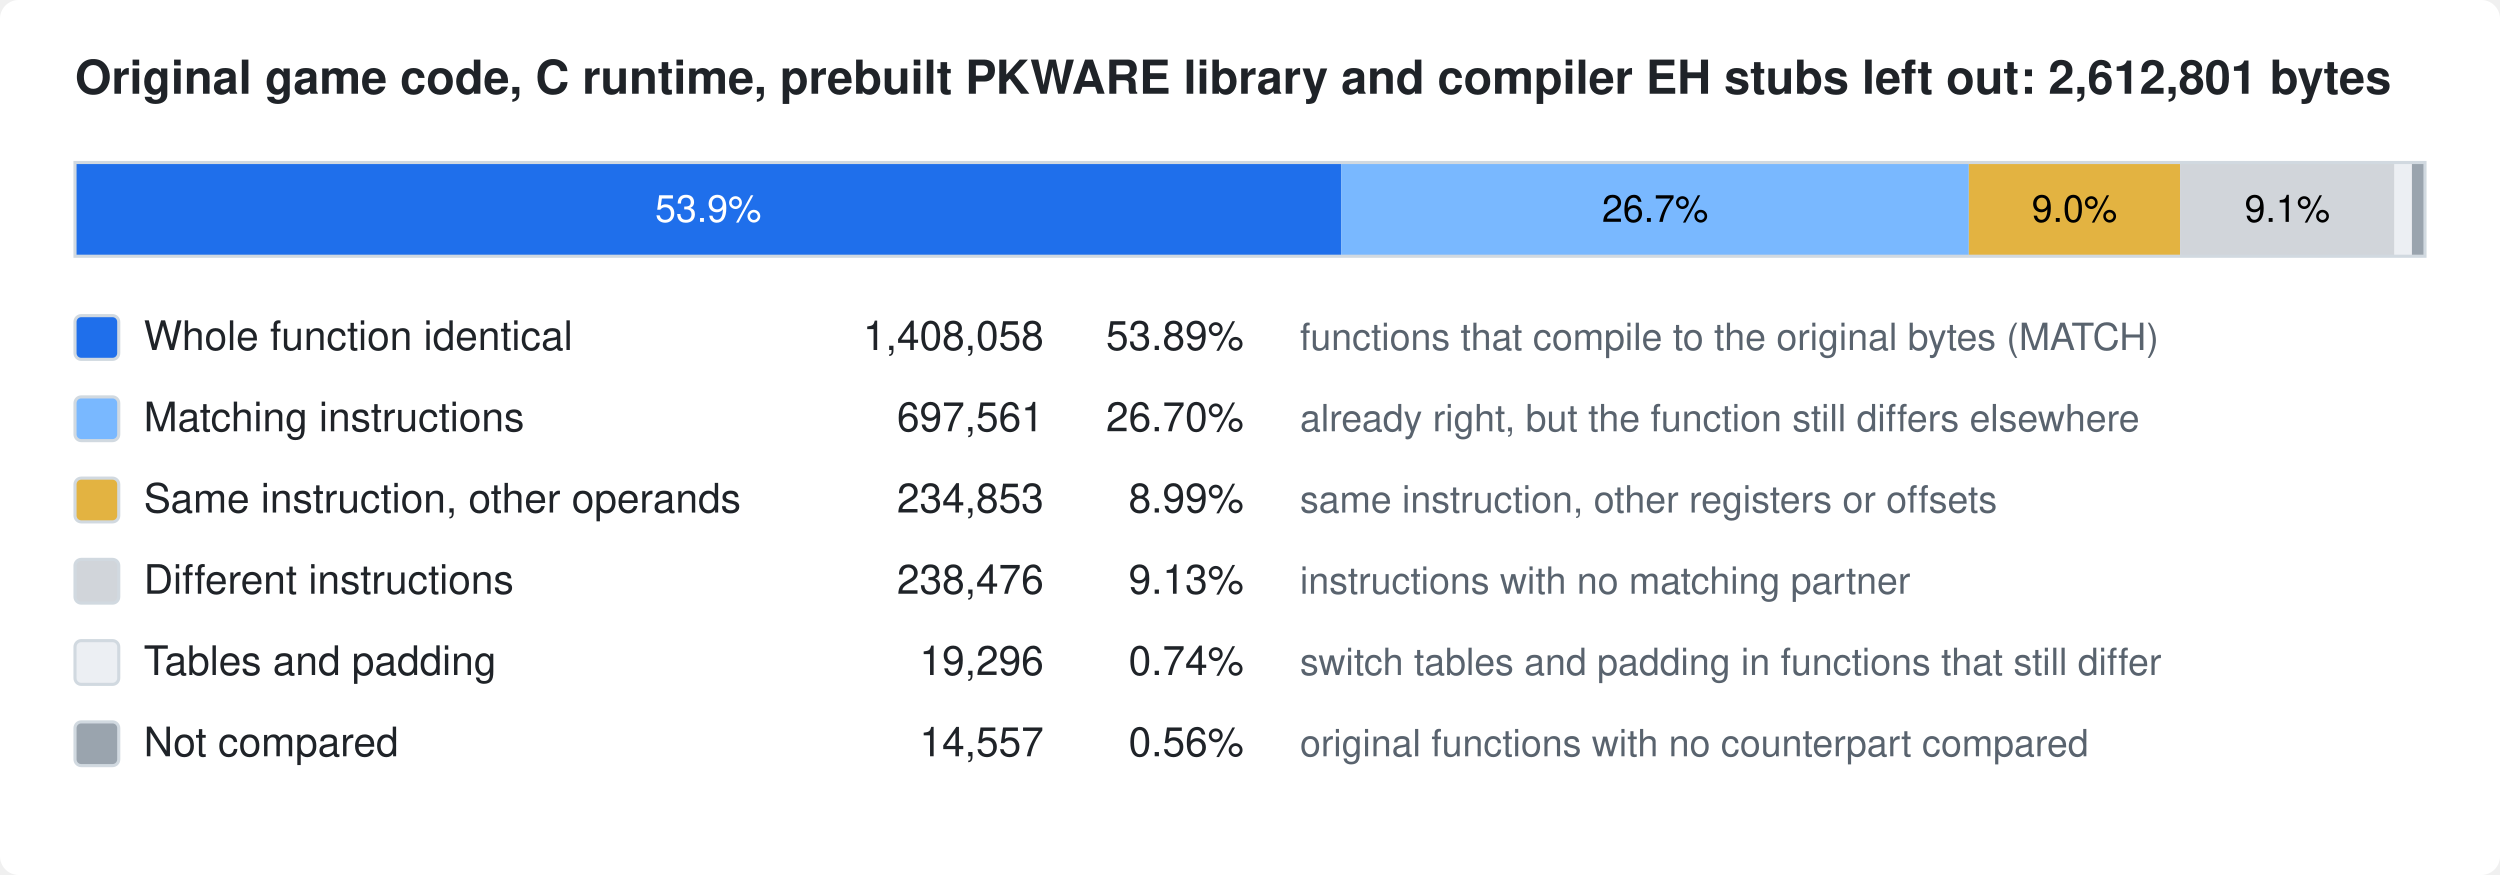
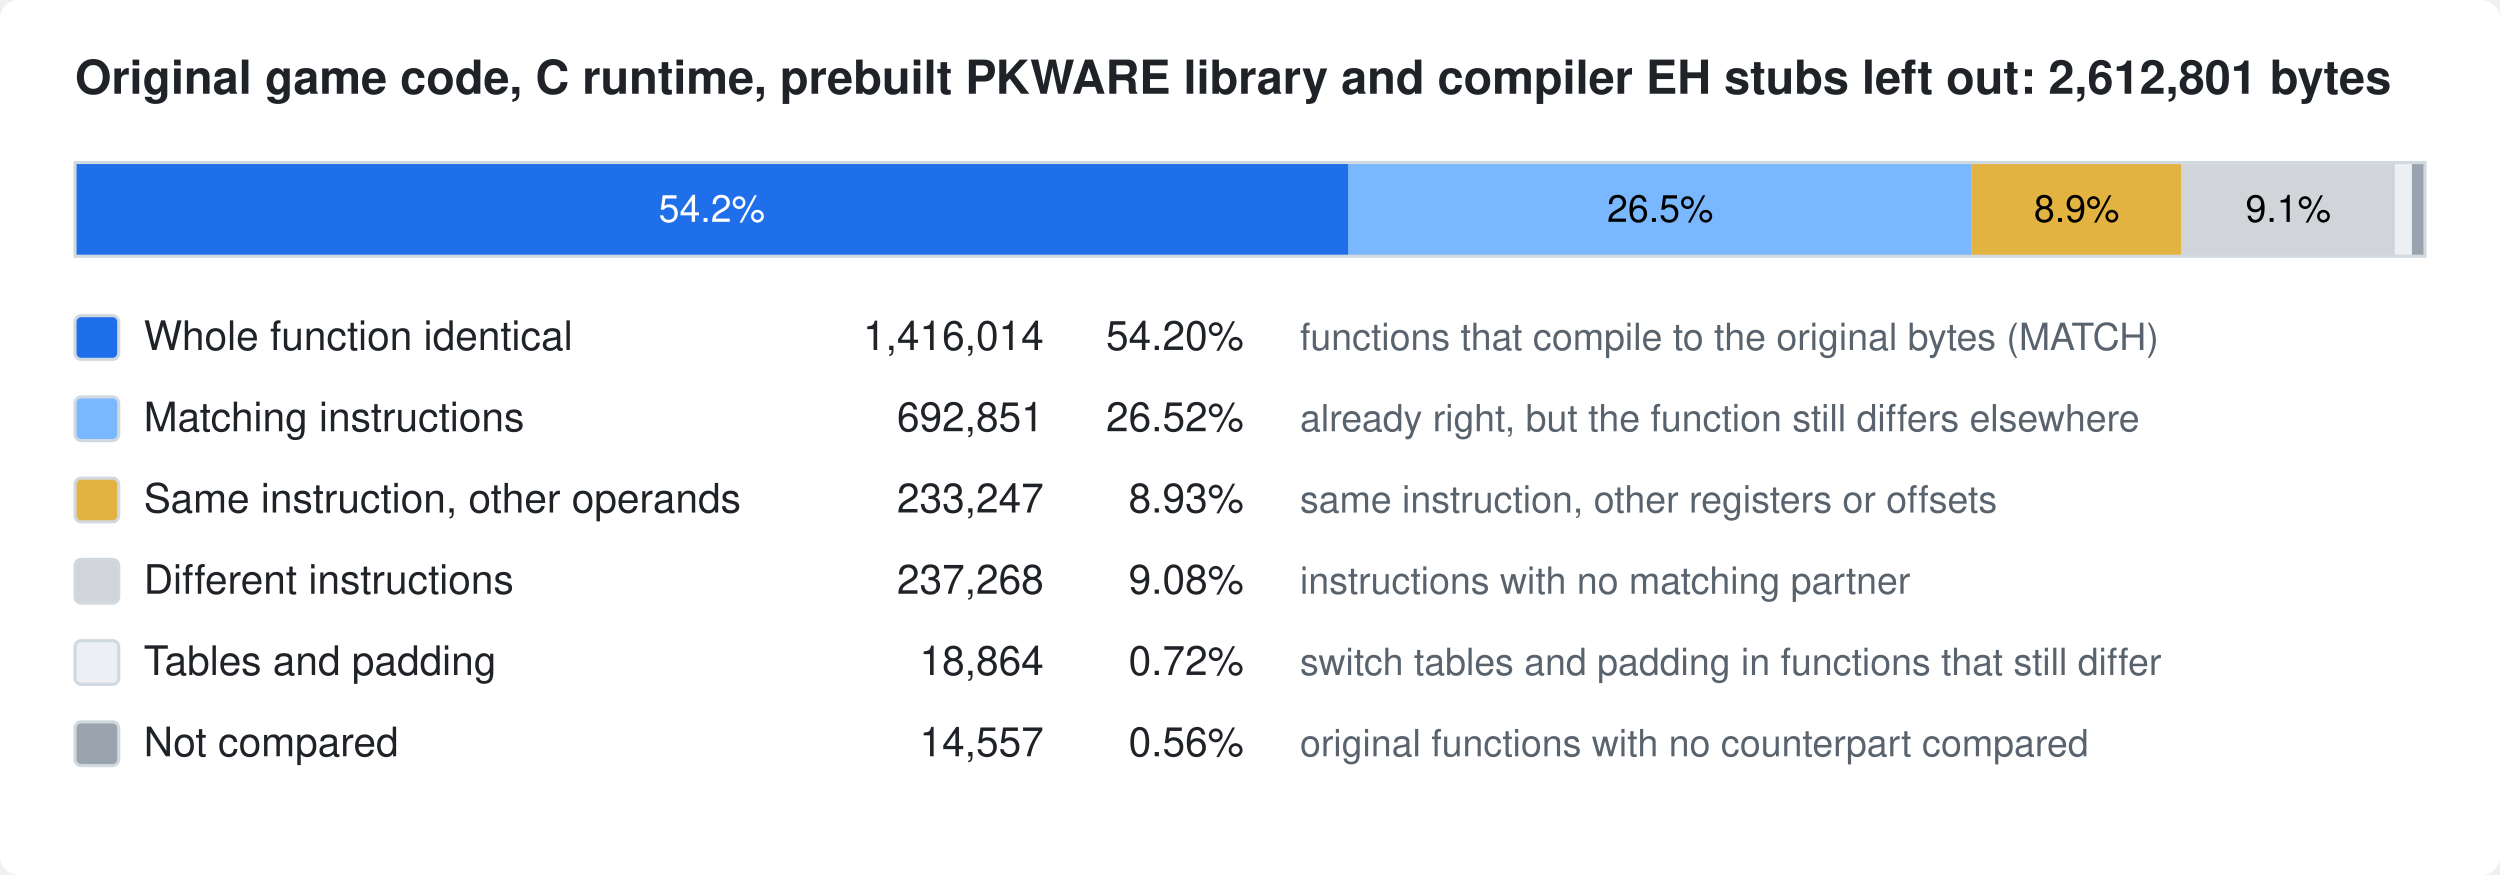
<svg xmlns="http://www.w3.org/2000/svg" width="800" height="280" viewBox="0 0 800 280" font-family="system-ui, -apple-system, Segoe UI, Helvetica, Arial, sans-serif">
  <rect width="800" height="280" rx="6" fill="#ffffff" />
  <text x="24" y="30" font-size="15" font-weight="600" fill="#1f2328">Original game code, C runtime, prebuilt PKWARE library and compiler EH stubs left out: 2,612,801 bytes</text>
-   <rect x="24.00" y="52" width="405.26" height="30" fill="#1f6feb" />
-   <text x="226.63" y="71" font-size="12" text-anchor="middle" fill="#ffffff">53.9%</text>
-   <rect x="429.26" y="52" width="200.77" height="30" fill="#79b8ff" />
-   <text x="529.64" y="71" font-size="12" text-anchor="middle" fill="#000000">26.7%</text>
-   <rect x="630.03" y="52" width="67.59" height="30" fill="#e3b341" />
-   <text x="663.82" y="71" font-size="12" text-anchor="middle" fill="#000000">9.0%</text>
-   <rect x="697.62" y="52" width="68.64" height="30" fill="#d1d5da" />
-   <text x="731.94" y="71" font-size="12" text-anchor="middle" fill="#000000">9.1%</text>
-   <rect x="766.26" y="52" width="5.55" height="30" fill="#eceff3" />
+   <rect x="24.00" y="52" width="407.55" height="30" fill="#1f6feb" />
+   <text x="227.77" y="71" font-size="12" text-anchor="middle" fill="#ffffff">54.2%</text>
+   <rect x="431.55" y="52" width="199.41" height="30" fill="#79b8ff" />
+   <text x="531.25" y="71" font-size="12" text-anchor="middle" fill="#000000">26.5%</text>
+   <rect x="630.96" y="52" width="67.13" height="30" fill="#e3b341" />
+   <text x="664.53" y="71" font-size="12" text-anchor="middle" fill="#000000">8.9%</text>
+   <rect x="698.09" y="52" width="68.29" height="30" fill="#d1d5da" />
+   <text x="732.24" y="71" font-size="12" text-anchor="middle" fill="#000000">9.1%</text>
+   <rect x="766.38" y="52" width="5.43" height="30" fill="#eceff3" />
  <rect x="771.81" y="52" width="4.19" height="30" fill="#9aa4ae" />
  <rect x="24" y="52" width="752" height="30" fill="none" stroke="#d1d9e0" />
  <rect x="24" y="101" width="14" height="14" rx="2" fill="#1f6feb" stroke="#d1d9e0" />
  <text x="46" y="112" font-size="13" fill="#1f2328">Whole function identical</text>
-   <text x="334" y="112" font-size="13" text-anchor="end" fill="#1f2328">1,408,058</text>
-   <text x="398" y="112" font-size="13" text-anchor="end" fill="#1f2328">53.89%</text>
+   <text x="334" y="112" font-size="13" text-anchor="end" fill="#1f2328">1,416,014</text>
+   <text x="398" y="112" font-size="13" text-anchor="end" fill="#1f2328">54.20%</text>
  <text x="416" y="112" font-size="12" fill="#59636e">functions that compile to the original bytes (MATCH)</text>
  <rect x="24" y="127" width="14" height="14" rx="2" fill="#79b8ff" stroke="#d1d9e0" />
  <text x="46" y="138" font-size="13" fill="#1f2328">Matching instructions</text>
-   <text x="334" y="138" font-size="13" text-anchor="end" fill="#1f2328">697,561</text>
-   <text x="398" y="138" font-size="13" text-anchor="end" fill="#1f2328">26.70%</text>
+   <text x="334" y="138" font-size="13" text-anchor="end" fill="#1f2328">692,851</text>
+   <text x="398" y="138" font-size="13" text-anchor="end" fill="#1f2328">26.52%</text>
  <text x="416" y="138" font-size="12" fill="#59636e">already right, but the function still differs elsewhere</text>
  <rect x="24" y="153" width="14" height="14" rx="2" fill="#e3b341" stroke="#d1d9e0" />
  <text x="46" y="164" font-size="13" fill="#1f2328">Same instruction, other operands</text>
-   <text x="334" y="164" font-size="13" text-anchor="end" fill="#1f2328">234,853</text>
-   <text x="398" y="164" font-size="13" text-anchor="end" fill="#1f2328">8.99%</text>
+   <text x="334" y="164" font-size="13" text-anchor="end" fill="#1f2328">233,247</text>
+   <text x="398" y="164" font-size="13" text-anchor="end" fill="#1f2328">8.93%</text>
  <text x="416" y="164" font-size="12" fill="#59636e">same instruction, other registers or offsets</text>
  <rect x="24" y="179" width="14" height="14" rx="2" fill="#d1d5da" stroke="#d1d9e0" />
  <text x="46" y="190" font-size="13" fill="#1f2328">Different instructions</text>
-   <text x="334" y="190" font-size="13" text-anchor="end" fill="#1f2328">238,476</text>
-   <text x="398" y="190" font-size="13" text-anchor="end" fill="#1f2328">9.13%</text>
+   <text x="334" y="190" font-size="13" text-anchor="end" fill="#1f2328">237,268</text>
+   <text x="398" y="190" font-size="13" text-anchor="end" fill="#1f2328">9.08%</text>
  <text x="416" y="190" font-size="12" fill="#59636e">instructions with no matching partner</text>
  <rect x="24" y="205" width="14" height="14" rx="2" fill="#eceff3" stroke="#d1d9e0" />
  <text x="46" y="216" font-size="13" fill="#1f2328">Tables and padding</text>
-   <text x="334" y="216" font-size="13" text-anchor="end" fill="#1f2328">19,296</text>
-   <text x="398" y="216" font-size="13" text-anchor="end" fill="#1f2328">0.74%</text>
+   <text x="334" y="216" font-size="13" text-anchor="end" fill="#1f2328">18,864</text>
+   <text x="398" y="216" font-size="13" text-anchor="end" fill="#1f2328">0.72%</text>
  <text x="416" y="216" font-size="12" fill="#59636e">switch tables and padding in functions that still differ</text>
  <rect x="24" y="231" width="14" height="14" rx="2" fill="#9aa4ae" stroke="#d1d9e0" />
  <text x="46" y="242" font-size="13" fill="#1f2328">Not compared</text>
  <text x="334" y="242" font-size="13" text-anchor="end" fill="#1f2328">14,557</text>
  <text x="398" y="242" font-size="13" text-anchor="end" fill="#1f2328">0.56%</text>
  <text x="416" y="242" font-size="12" fill="#59636e">original functions with no counterpart compared</text>
</svg>
